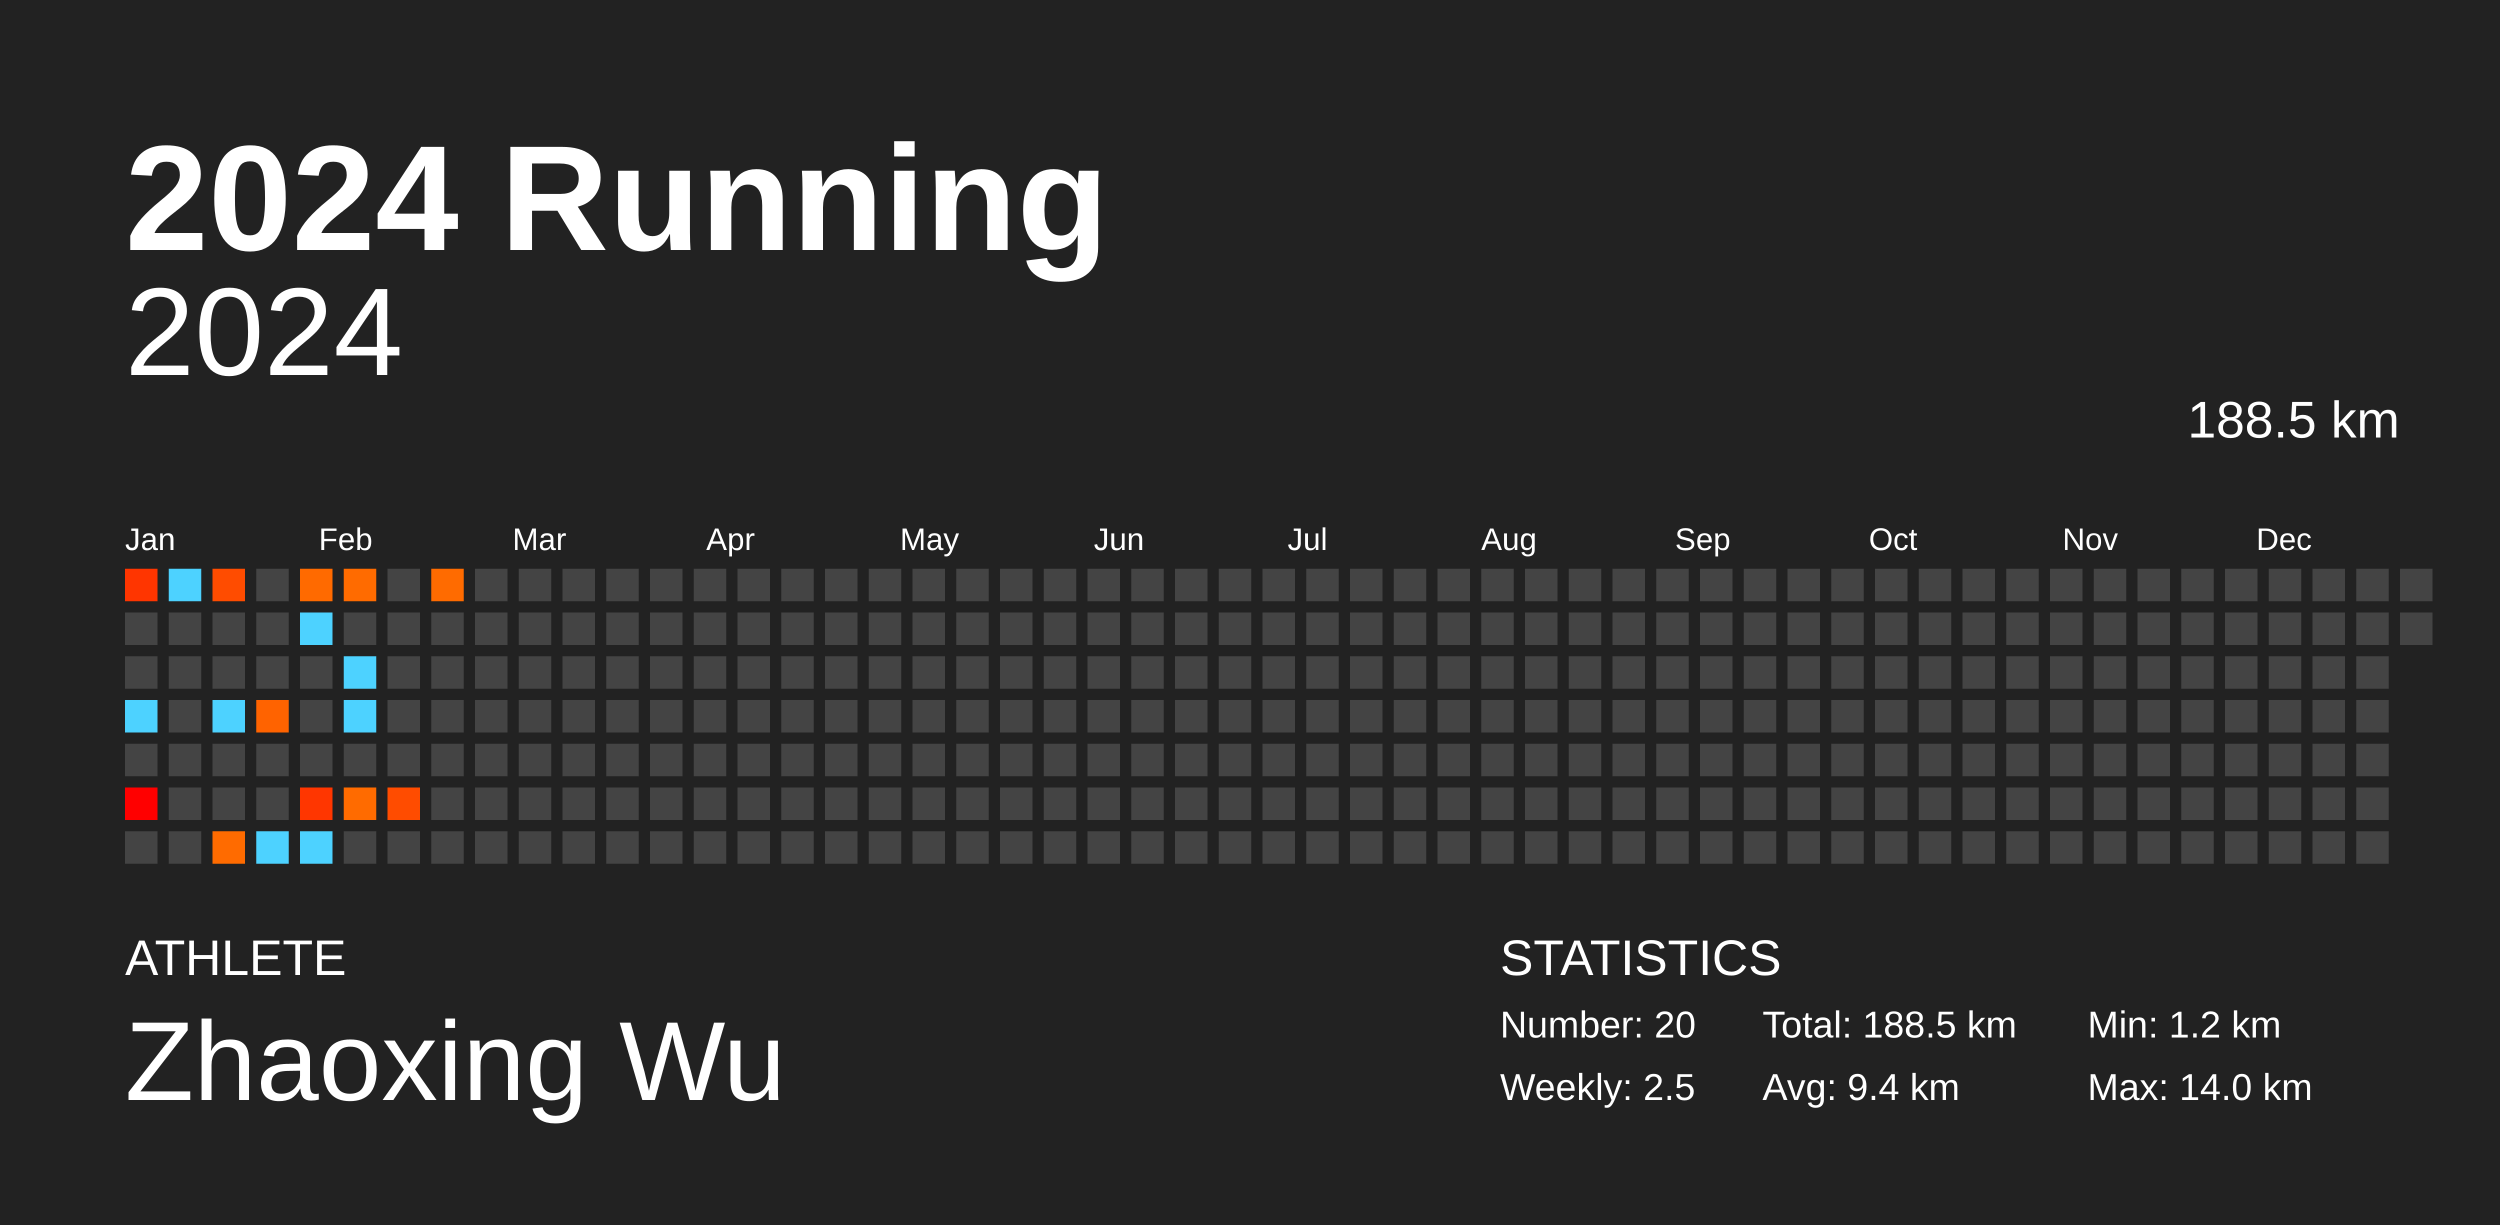
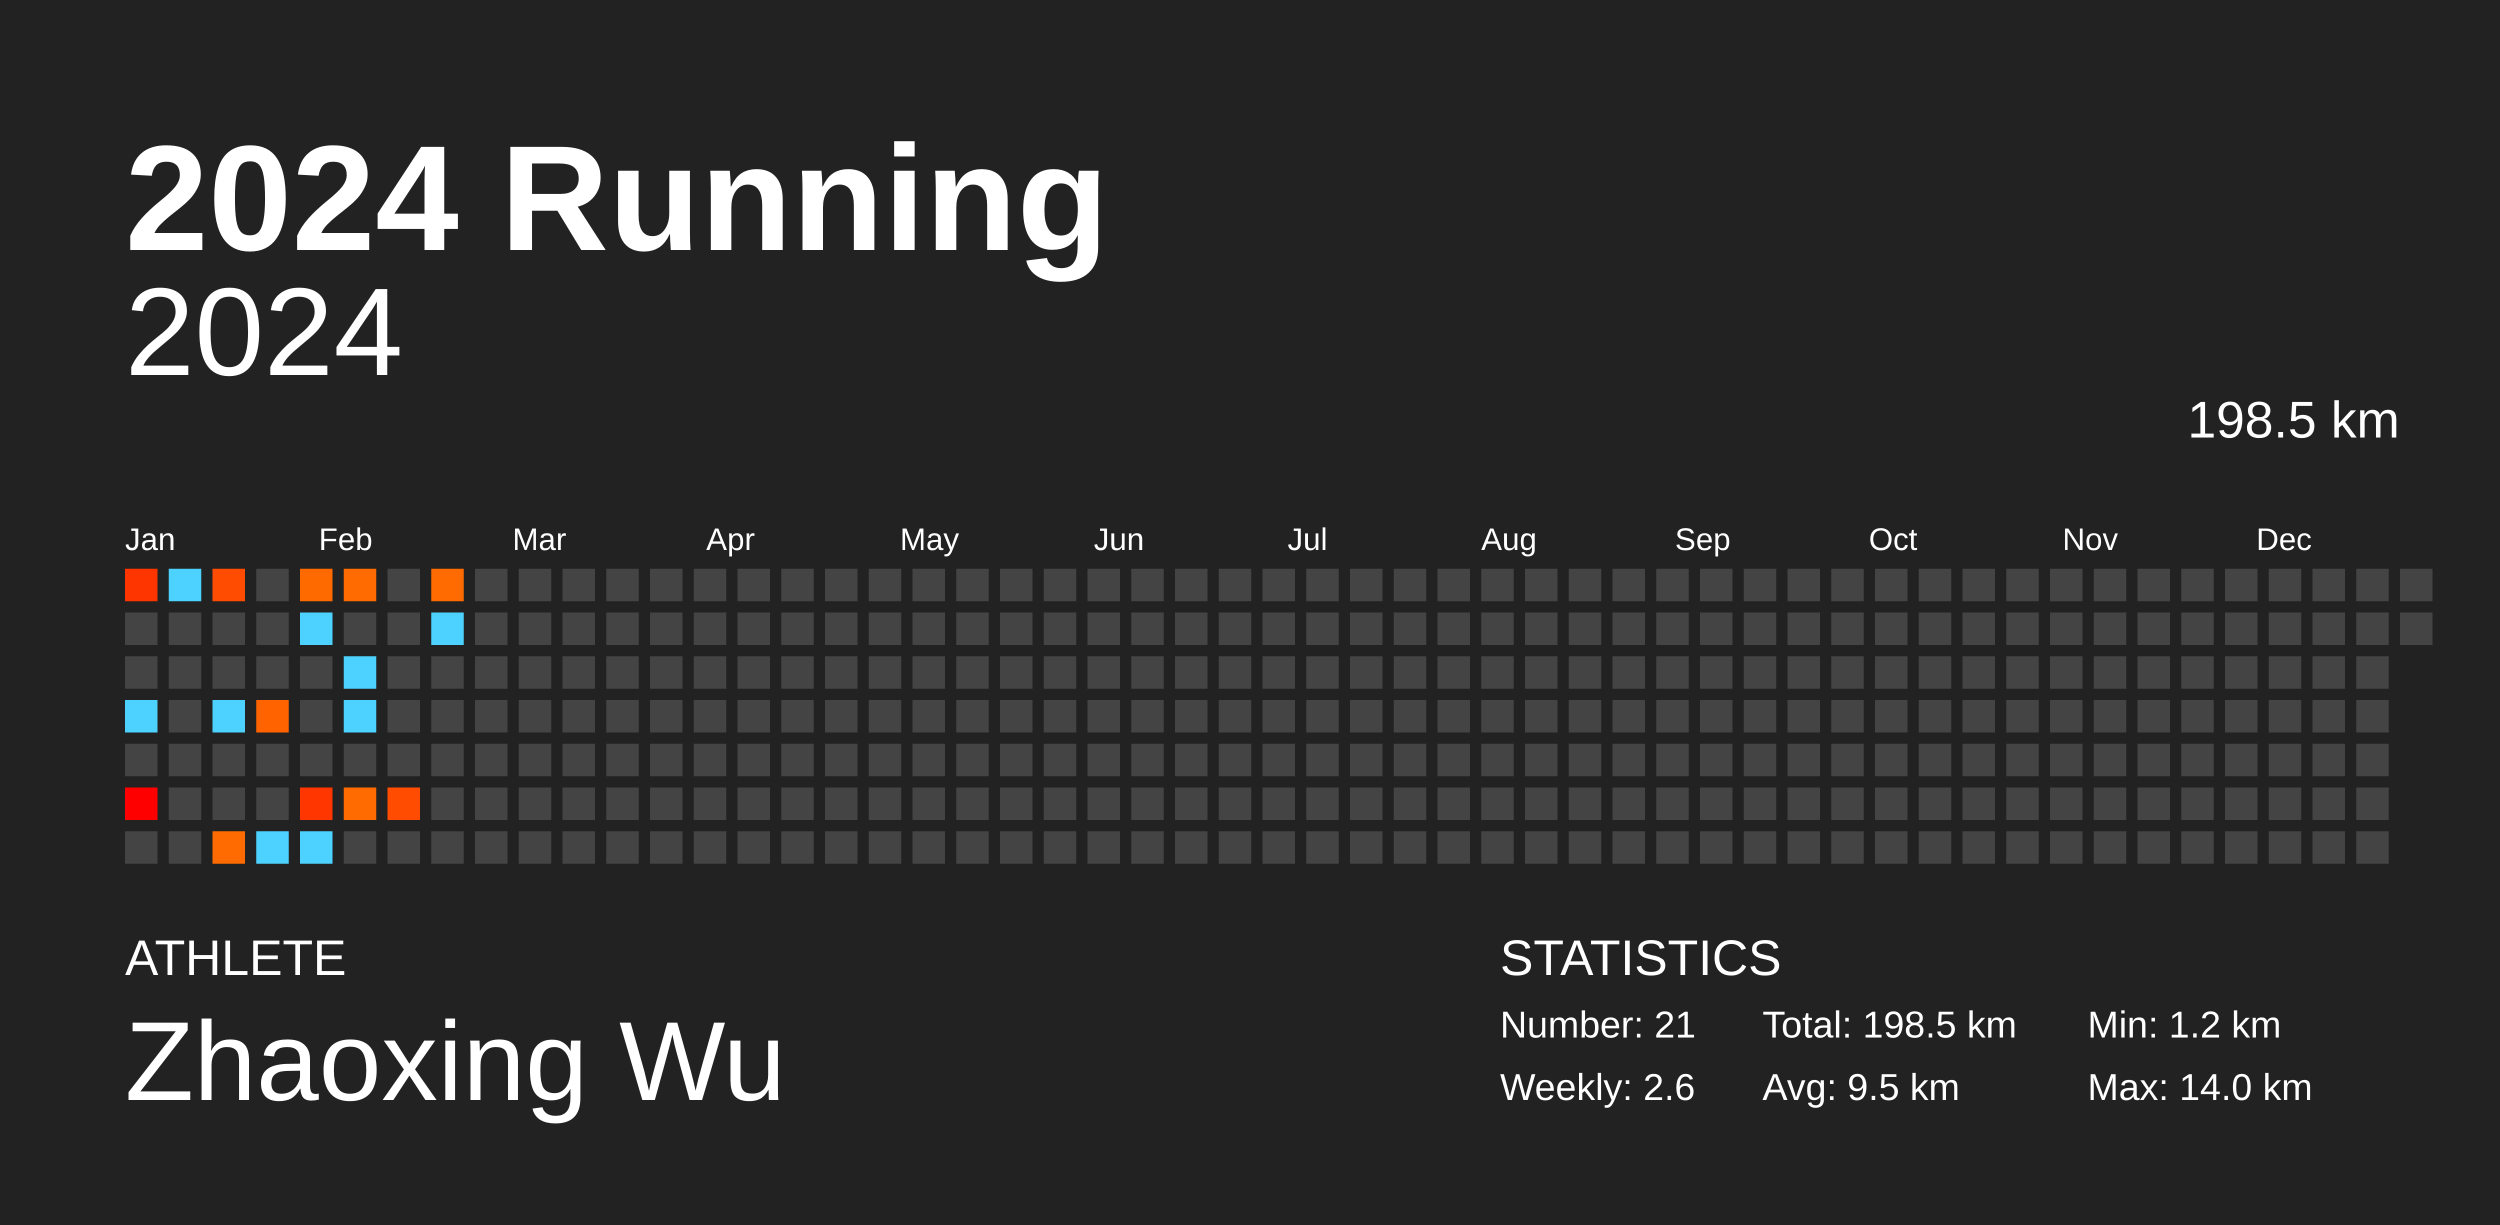
<svg xmlns="http://www.w3.org/2000/svg" baseProfile="full" height="98mm" version="1.1" viewBox="0,0,200,98" width="200mm">
  <defs />
  <rect fill="#222222" height="98" width="200" x="0" y="0" />
  <text fill="#FFFFFF" style="font-size:12px; font-family:Arial; font-weight:bold;" x="10" y="20">2024 Running</text>
  <text fill="#FFFFFF" style="font-size:4px; font-family:Arial" x="10" y="78">ATHLETE</text>
  <text fill="#FFFFFF" style="font-size:9px; font-family:Arial" x="10" y="88">Zhaoxing Wu</text>
  <text fill="#FFFFFF" style="font-size:4px; font-family:Arial" x="120" y="78">STATISTICS</text>
-   <text fill="#FFFFFF" style="font-size:3px; font-family:Arial" x="120" y="83">Number: 20</text>
-   <text fill="#FFFFFF" style="font-size:3px; font-family:Arial" x="120" y="88">Weekly: 2.5</text>
-   <text fill="#FFFFFF" style="font-size:3px; font-family:Arial" x="141" y="83">Total: 188.5 km</text>
-   <text fill="#FFFFFF" style="font-size:3px; font-family:Arial" x="141" y="88">Avg: 9.4 km</text>
+   <text fill="#FFFFFF" style="font-size:3px; font-family:Arial" x="120" y="83">Number: 21</text>
+   <text fill="#FFFFFF" style="font-size:3px; font-family:Arial" x="120" y="88">Weekly: 2.6</text>
+   <text fill="#FFFFFF" style="font-size:3px; font-family:Arial" x="141" y="83">Total: 198.5 km</text>
+   <text fill="#FFFFFF" style="font-size:3px; font-family:Arial" x="141" y="88">Avg: 9.5 km</text>
  <text fill="#FFFFFF" style="font-size:3px; font-family:Arial" x="167" y="83">Min: 1.2 km</text>
  <text fill="#FFFFFF" style="font-size:3px; font-family:Arial" x="167" y="88">Max: 14.0 km</text>
  <text alignment-baseline="hanging" fill="#FFFFFF" style="font-size:10.0px; font-family:Arial;" x="10" y="30">2024</text>
-   <text alignment-baseline="hanging" fill="#FFFFFF" style="font-size:4.125px; font-family:Arial;" x="175" y="35">188.5 km</text>
+   <text alignment-baseline="hanging" fill="#FFFFFF" style="font-size:4.125px; font-family:Arial;" x="175" y="35">198.5 km</text>
  <text fill="#FFFFFF" style="font-size:2.5px; font-family:Arial" x="10.0" y="44">Jan</text>
  <text fill="#FFFFFF" style="font-size:2.5px; font-family:Arial" x="25.5" y="44">Feb</text>
  <text fill="#FFFFFF" style="font-size:2.5px; font-family:Arial" x="41.0" y="44">Mar</text>
  <text fill="#FFFFFF" style="font-size:2.5px; font-family:Arial" x="56.5" y="44">Apr</text>
  <text fill="#FFFFFF" style="font-size:2.5px; font-family:Arial" x="72.0" y="44">May</text>
  <text fill="#FFFFFF" style="font-size:2.5px; font-family:Arial" x="87.5" y="44">Jun</text>
  <text fill="#FFFFFF" style="font-size:2.5px; font-family:Arial" x="103.0" y="44">Jul</text>
  <text fill="#FFFFFF" style="font-size:2.5px; font-family:Arial" x="118.5" y="44">Aug</text>
  <text fill="#FFFFFF" style="font-size:2.5px; font-family:Arial" x="134.0" y="44">Sep</text>
  <text fill="#FFFFFF" style="font-size:2.5px; font-family:Arial" x="149.5" y="44">Oct</text>
  <text fill="#FFFFFF" style="font-size:2.5px; font-family:Arial" x="165.0" y="44">Nov</text>
  <text fill="#FFFFFF" style="font-size:2.5px; font-family:Arial" x="180.5" y="44">Dec</text>
  <rect fill="#ff3500" height="2.6" width="2.6" x="10.0" y="45.5" />
  <rect fill="#444444" height="2.6" width="2.6" x="10.0" y="49.0" />
  <rect fill="#444444" height="2.6" width="2.6" x="10.0" y="52.5" />
  <rect fill="#4dd2ff" height="2.6" width="2.6" x="10.0" y="56.0" />
  <rect fill="#444444" height="2.6" width="2.6" x="10.0" y="59.5" />
  <rect fill="#ff0000" height="2.6" width="2.6" x="10.0" y="63.0" />
  <rect fill="#444444" height="2.6" width="2.6" x="10.0" y="66.5" />
  <rect fill="#4dd2ff" height="2.6" width="2.6" x="13.5" y="45.5" />
  <rect fill="#444444" height="2.6" width="2.6" x="13.5" y="49.0" />
  <rect fill="#444444" height="2.6" width="2.6" x="13.5" y="52.5" />
  <rect fill="#444444" height="2.6" width="2.6" x="13.5" y="56.0" />
  <rect fill="#444444" height="2.6" width="2.6" x="13.5" y="59.5" />
  <rect fill="#444444" height="2.6" width="2.6" x="13.5" y="63.0" />
  <rect fill="#444444" height="2.6" width="2.6" x="13.5" y="66.5" />
  <rect fill="#ff4c00" height="2.6" width="2.6" x="17.0" y="45.5" />
  <rect fill="#444444" height="2.6" width="2.6" x="17.0" y="49.0" />
  <rect fill="#444444" height="2.6" width="2.6" x="17.0" y="52.5" />
  <rect fill="#4dd2ff" height="2.6" width="2.6" x="17.0" y="56.0" />
  <rect fill="#444444" height="2.6" width="2.6" x="17.0" y="59.5" />
  <rect fill="#444444" height="2.6" width="2.6" x="17.0" y="63.0" />
  <rect fill="#ff6b00" height="2.6" width="2.6" x="17.0" y="66.5" />
  <rect fill="#444444" height="2.6" width="2.6" x="20.5" y="45.5" />
  <rect fill="#444444" height="2.6" width="2.6" x="20.5" y="49.0" />
  <rect fill="#444444" height="2.6" width="2.6" x="20.5" y="52.5" />
  <rect fill="#ff6300" height="2.6" width="2.6" x="20.5" y="56.0" />
  <rect fill="#444444" height="2.6" width="2.6" x="20.5" y="59.5" />
  <rect fill="#444444" height="2.6" width="2.6" x="20.5" y="63.0" />
  <rect fill="#4dd2ff" height="2.6" width="2.6" x="20.5" y="66.5" />
  <rect fill="#ff6a00" height="2.6" width="2.6" x="24.0" y="45.5" />
  <rect fill="#4dd2ff" height="2.6" width="2.6" x="24.0" y="49.0" />
  <rect fill="#444444" height="2.6" width="2.6" x="24.0" y="52.5" />
  <rect fill="#444444" height="2.6" width="2.6" x="24.0" y="56.0" />
  <rect fill="#444444" height="2.6" width="2.6" x="24.0" y="59.5" />
  <rect fill="#ff3600" height="2.6" width="2.6" x="24.0" y="63.0" />
  <rect fill="#4dd2ff" height="2.6" width="2.6" x="24.0" y="66.5" />
  <rect fill="#ff6b00" height="2.6" width="2.6" x="27.5" y="45.5" />
  <rect fill="#444444" height="2.6" width="2.6" x="27.5" y="49.0" />
  <rect fill="#4dd2ff" height="2.6" width="2.6" x="27.5" y="52.5" />
  <rect fill="#4dd2ff" height="2.6" width="2.6" x="27.5" y="56.0" />
  <rect fill="#444444" height="2.6" width="2.6" x="27.5" y="59.5" />
  <rect fill="#ff6b00" height="2.6" width="2.6" x="27.5" y="63.0" />
  <rect fill="#444444" height="2.6" width="2.6" x="27.5" y="66.5" />
  <rect fill="#444444" height="2.6" width="2.6" x="31.0" y="45.5" />
  <rect fill="#444444" height="2.6" width="2.6" x="31.0" y="49.0" />
  <rect fill="#444444" height="2.6" width="2.6" x="31.0" y="52.5" />
  <rect fill="#444444" height="2.6" width="2.6" x="31.0" y="56.0" />
  <rect fill="#444444" height="2.6" width="2.6" x="31.0" y="59.5" />
  <rect fill="#ff4c00" height="2.6" width="2.6" x="31.0" y="63.0" />
  <rect fill="#444444" height="2.6" width="2.6" x="31.0" y="66.5" />
  <rect fill="#ff6b00" height="2.6" width="2.6" x="34.5" y="45.5" />
-   <rect fill="#444444" height="2.6" width="2.6" x="34.5" y="49.0" />
+   <rect fill="#4dd2ff" height="2.6" width="2.6" x="34.5" y="49.0" />
  <rect fill="#444444" height="2.6" width="2.6" x="34.5" y="52.5" />
  <rect fill="#444444" height="2.6" width="2.6" x="34.5" y="56.0" />
  <rect fill="#444444" height="2.6" width="2.6" x="34.5" y="59.5" />
  <rect fill="#444444" height="2.6" width="2.6" x="34.5" y="63.0" />
  <rect fill="#444444" height="2.6" width="2.6" x="34.5" y="66.5" />
  <rect fill="#444444" height="2.6" width="2.6" x="38.0" y="45.5" />
  <rect fill="#444444" height="2.6" width="2.6" x="38.0" y="49.0" />
  <rect fill="#444444" height="2.6" width="2.6" x="38.0" y="52.5" />
  <rect fill="#444444" height="2.6" width="2.6" x="38.0" y="56.0" />
  <rect fill="#444444" height="2.6" width="2.6" x="38.0" y="59.5" />
  <rect fill="#444444" height="2.6" width="2.6" x="38.0" y="63.0" />
  <rect fill="#444444" height="2.6" width="2.6" x="38.0" y="66.5" />
  <rect fill="#444444" height="2.6" width="2.6" x="41.5" y="45.5" />
  <rect fill="#444444" height="2.6" width="2.6" x="41.5" y="49.0" />
  <rect fill="#444444" height="2.6" width="2.6" x="41.5" y="52.5" />
  <rect fill="#444444" height="2.6" width="2.6" x="41.5" y="56.0" />
  <rect fill="#444444" height="2.6" width="2.6" x="41.5" y="59.5" />
  <rect fill="#444444" height="2.6" width="2.6" x="41.5" y="63.0" />
  <rect fill="#444444" height="2.6" width="2.6" x="41.5" y="66.5" />
  <rect fill="#444444" height="2.6" width="2.6" x="45.0" y="45.5" />
  <rect fill="#444444" height="2.6" width="2.6" x="45.0" y="49.0" />
  <rect fill="#444444" height="2.6" width="2.6" x="45.0" y="52.5" />
  <rect fill="#444444" height="2.6" width="2.6" x="45.0" y="56.0" />
  <rect fill="#444444" height="2.6" width="2.6" x="45.0" y="59.5" />
  <rect fill="#444444" height="2.6" width="2.6" x="45.0" y="63.0" />
  <rect fill="#444444" height="2.6" width="2.6" x="45.0" y="66.5" />
  <rect fill="#444444" height="2.6" width="2.6" x="48.5" y="45.5" />
  <rect fill="#444444" height="2.6" width="2.6" x="48.5" y="49.0" />
  <rect fill="#444444" height="2.6" width="2.6" x="48.5" y="52.5" />
  <rect fill="#444444" height="2.6" width="2.6" x="48.5" y="56.0" />
  <rect fill="#444444" height="2.6" width="2.6" x="48.5" y="59.5" />
  <rect fill="#444444" height="2.6" width="2.6" x="48.5" y="63.0" />
  <rect fill="#444444" height="2.6" width="2.6" x="48.5" y="66.5" />
  <rect fill="#444444" height="2.6" width="2.6" x="52.0" y="45.5" />
  <rect fill="#444444" height="2.6" width="2.6" x="52.0" y="49.0" />
  <rect fill="#444444" height="2.6" width="2.6" x="52.0" y="52.5" />
  <rect fill="#444444" height="2.6" width="2.6" x="52.0" y="56.0" />
  <rect fill="#444444" height="2.6" width="2.6" x="52.0" y="59.5" />
  <rect fill="#444444" height="2.6" width="2.6" x="52.0" y="63.0" />
  <rect fill="#444444" height="2.6" width="2.6" x="52.0" y="66.5" />
  <rect fill="#444444" height="2.6" width="2.6" x="55.5" y="45.5" />
  <rect fill="#444444" height="2.6" width="2.6" x="55.5" y="49.0" />
  <rect fill="#444444" height="2.6" width="2.6" x="55.5" y="52.5" />
  <rect fill="#444444" height="2.6" width="2.6" x="55.5" y="56.0" />
  <rect fill="#444444" height="2.6" width="2.6" x="55.5" y="59.5" />
  <rect fill="#444444" height="2.6" width="2.6" x="55.5" y="63.0" />
  <rect fill="#444444" height="2.6" width="2.6" x="55.5" y="66.5" />
  <rect fill="#444444" height="2.6" width="2.6" x="59.0" y="45.5" />
  <rect fill="#444444" height="2.6" width="2.6" x="59.0" y="49.0" />
  <rect fill="#444444" height="2.6" width="2.6" x="59.0" y="52.5" />
  <rect fill="#444444" height="2.6" width="2.6" x="59.0" y="56.0" />
  <rect fill="#444444" height="2.6" width="2.6" x="59.0" y="59.5" />
  <rect fill="#444444" height="2.6" width="2.6" x="59.0" y="63.0" />
  <rect fill="#444444" height="2.6" width="2.6" x="59.0" y="66.5" />
  <rect fill="#444444" height="2.6" width="2.6" x="62.5" y="45.5" />
  <rect fill="#444444" height="2.6" width="2.6" x="62.5" y="49.0" />
  <rect fill="#444444" height="2.6" width="2.6" x="62.5" y="52.5" />
  <rect fill="#444444" height="2.6" width="2.6" x="62.5" y="56.0" />
  <rect fill="#444444" height="2.6" width="2.6" x="62.5" y="59.5" />
  <rect fill="#444444" height="2.6" width="2.6" x="62.5" y="63.0" />
  <rect fill="#444444" height="2.6" width="2.6" x="62.5" y="66.5" />
  <rect fill="#444444" height="2.6" width="2.6" x="66.0" y="45.5" />
  <rect fill="#444444" height="2.6" width="2.6" x="66.0" y="49.0" />
  <rect fill="#444444" height="2.6" width="2.6" x="66.0" y="52.5" />
  <rect fill="#444444" height="2.6" width="2.6" x="66.0" y="56.0" />
  <rect fill="#444444" height="2.6" width="2.6" x="66.0" y="59.5" />
  <rect fill="#444444" height="2.6" width="2.6" x="66.0" y="63.0" />
  <rect fill="#444444" height="2.6" width="2.6" x="66.0" y="66.5" />
  <rect fill="#444444" height="2.6" width="2.6" x="69.5" y="45.5" />
  <rect fill="#444444" height="2.6" width="2.6" x="69.5" y="49.0" />
  <rect fill="#444444" height="2.6" width="2.6" x="69.5" y="52.5" />
  <rect fill="#444444" height="2.6" width="2.6" x="69.5" y="56.0" />
  <rect fill="#444444" height="2.6" width="2.6" x="69.5" y="59.5" />
  <rect fill="#444444" height="2.6" width="2.6" x="69.5" y="63.0" />
  <rect fill="#444444" height="2.6" width="2.6" x="69.5" y="66.5" />
  <rect fill="#444444" height="2.6" width="2.6" x="73.0" y="45.5" />
  <rect fill="#444444" height="2.6" width="2.6" x="73.0" y="49.0" />
  <rect fill="#444444" height="2.6" width="2.6" x="73.0" y="52.5" />
  <rect fill="#444444" height="2.6" width="2.6" x="73.0" y="56.0" />
  <rect fill="#444444" height="2.6" width="2.6" x="73.0" y="59.5" />
  <rect fill="#444444" height="2.6" width="2.6" x="73.0" y="63.0" />
  <rect fill="#444444" height="2.6" width="2.6" x="73.0" y="66.5" />
  <rect fill="#444444" height="2.6" width="2.6" x="76.5" y="45.5" />
  <rect fill="#444444" height="2.6" width="2.6" x="76.5" y="49.0" />
  <rect fill="#444444" height="2.6" width="2.6" x="76.5" y="52.5" />
  <rect fill="#444444" height="2.6" width="2.6" x="76.5" y="56.0" />
  <rect fill="#444444" height="2.6" width="2.6" x="76.5" y="59.5" />
  <rect fill="#444444" height="2.6" width="2.6" x="76.5" y="63.0" />
  <rect fill="#444444" height="2.6" width="2.6" x="76.5" y="66.5" />
  <rect fill="#444444" height="2.6" width="2.6" x="80.0" y="45.5" />
  <rect fill="#444444" height="2.6" width="2.6" x="80.0" y="49.0" />
  <rect fill="#444444" height="2.6" width="2.6" x="80.0" y="52.5" />
  <rect fill="#444444" height="2.6" width="2.6" x="80.0" y="56.0" />
  <rect fill="#444444" height="2.6" width="2.6" x="80.0" y="59.5" />
  <rect fill="#444444" height="2.6" width="2.6" x="80.0" y="63.0" />
  <rect fill="#444444" height="2.6" width="2.6" x="80.0" y="66.5" />
  <rect fill="#444444" height="2.6" width="2.6" x="83.5" y="45.5" />
  <rect fill="#444444" height="2.6" width="2.6" x="83.5" y="49.0" />
  <rect fill="#444444" height="2.6" width="2.6" x="83.5" y="52.5" />
  <rect fill="#444444" height="2.6" width="2.6" x="83.5" y="56.0" />
  <rect fill="#444444" height="2.6" width="2.6" x="83.5" y="59.5" />
  <rect fill="#444444" height="2.6" width="2.6" x="83.5" y="63.0" />
  <rect fill="#444444" height="2.6" width="2.6" x="83.5" y="66.5" />
  <rect fill="#444444" height="2.6" width="2.6" x="87.0" y="45.5" />
  <rect fill="#444444" height="2.6" width="2.6" x="87.0" y="49.0" />
  <rect fill="#444444" height="2.6" width="2.6" x="87.0" y="52.5" />
  <rect fill="#444444" height="2.6" width="2.6" x="87.0" y="56.0" />
  <rect fill="#444444" height="2.6" width="2.6" x="87.0" y="59.5" />
  <rect fill="#444444" height="2.6" width="2.6" x="87.0" y="63.0" />
  <rect fill="#444444" height="2.6" width="2.6" x="87.0" y="66.5" />
  <rect fill="#444444" height="2.6" width="2.6" x="90.5" y="45.5" />
  <rect fill="#444444" height="2.6" width="2.6" x="90.5" y="49.0" />
  <rect fill="#444444" height="2.6" width="2.6" x="90.5" y="52.5" />
  <rect fill="#444444" height="2.6" width="2.6" x="90.5" y="56.0" />
  <rect fill="#444444" height="2.6" width="2.6" x="90.5" y="59.5" />
  <rect fill="#444444" height="2.6" width="2.6" x="90.5" y="63.0" />
  <rect fill="#444444" height="2.6" width="2.6" x="90.5" y="66.5" />
  <rect fill="#444444" height="2.6" width="2.6" x="94.0" y="45.5" />
  <rect fill="#444444" height="2.6" width="2.6" x="94.0" y="49.0" />
  <rect fill="#444444" height="2.6" width="2.6" x="94.0" y="52.5" />
  <rect fill="#444444" height="2.6" width="2.6" x="94.0" y="56.0" />
  <rect fill="#444444" height="2.6" width="2.6" x="94.0" y="59.5" />
  <rect fill="#444444" height="2.6" width="2.6" x="94.0" y="63.0" />
  <rect fill="#444444" height="2.6" width="2.6" x="94.0" y="66.5" />
  <rect fill="#444444" height="2.6" width="2.6" x="97.5" y="45.5" />
  <rect fill="#444444" height="2.6" width="2.6" x="97.5" y="49.0" />
  <rect fill="#444444" height="2.6" width="2.6" x="97.5" y="52.5" />
  <rect fill="#444444" height="2.6" width="2.6" x="97.5" y="56.0" />
  <rect fill="#444444" height="2.6" width="2.6" x="97.5" y="59.5" />
  <rect fill="#444444" height="2.6" width="2.6" x="97.5" y="63.0" />
  <rect fill="#444444" height="2.6" width="2.6" x="97.5" y="66.5" />
  <rect fill="#444444" height="2.6" width="2.6" x="101.0" y="45.5" />
  <rect fill="#444444" height="2.6" width="2.6" x="101.0" y="49.0" />
  <rect fill="#444444" height="2.6" width="2.6" x="101.0" y="52.5" />
  <rect fill="#444444" height="2.6" width="2.6" x="101.0" y="56.0" />
  <rect fill="#444444" height="2.6" width="2.6" x="101.0" y="59.5" />
  <rect fill="#444444" height="2.6" width="2.6" x="101.0" y="63.0" />
  <rect fill="#444444" height="2.6" width="2.6" x="101.0" y="66.5" />
  <rect fill="#444444" height="2.6" width="2.6" x="104.5" y="45.5" />
  <rect fill="#444444" height="2.6" width="2.6" x="104.5" y="49.0" />
  <rect fill="#444444" height="2.6" width="2.6" x="104.5" y="52.5" />
  <rect fill="#444444" height="2.6" width="2.6" x="104.5" y="56.0" />
  <rect fill="#444444" height="2.6" width="2.6" x="104.5" y="59.5" />
  <rect fill="#444444" height="2.6" width="2.6" x="104.5" y="63.0" />
  <rect fill="#444444" height="2.6" width="2.6" x="104.5" y="66.5" />
  <rect fill="#444444" height="2.6" width="2.6" x="108.0" y="45.5" />
  <rect fill="#444444" height="2.6" width="2.6" x="108.0" y="49.0" />
  <rect fill="#444444" height="2.6" width="2.6" x="108.0" y="52.5" />
  <rect fill="#444444" height="2.6" width="2.6" x="108.0" y="56.0" />
  <rect fill="#444444" height="2.6" width="2.6" x="108.0" y="59.5" />
  <rect fill="#444444" height="2.6" width="2.6" x="108.0" y="63.0" />
  <rect fill="#444444" height="2.6" width="2.6" x="108.0" y="66.5" />
  <rect fill="#444444" height="2.6" width="2.6" x="111.5" y="45.5" />
  <rect fill="#444444" height="2.6" width="2.6" x="111.5" y="49.0" />
  <rect fill="#444444" height="2.6" width="2.6" x="111.5" y="52.5" />
  <rect fill="#444444" height="2.6" width="2.6" x="111.5" y="56.0" />
  <rect fill="#444444" height="2.6" width="2.6" x="111.5" y="59.5" />
  <rect fill="#444444" height="2.6" width="2.6" x="111.5" y="63.0" />
  <rect fill="#444444" height="2.6" width="2.6" x="111.5" y="66.5" />
  <rect fill="#444444" height="2.6" width="2.6" x="115.0" y="45.5" />
  <rect fill="#444444" height="2.6" width="2.6" x="115.0" y="49.0" />
  <rect fill="#444444" height="2.6" width="2.6" x="115.0" y="52.5" />
  <rect fill="#444444" height="2.6" width="2.6" x="115.0" y="56.0" />
  <rect fill="#444444" height="2.6" width="2.6" x="115.0" y="59.5" />
  <rect fill="#444444" height="2.6" width="2.6" x="115.0" y="63.0" />
  <rect fill="#444444" height="2.6" width="2.6" x="115.0" y="66.5" />
  <rect fill="#444444" height="2.6" width="2.6" x="118.5" y="45.5" />
  <rect fill="#444444" height="2.6" width="2.6" x="118.5" y="49.0" />
  <rect fill="#444444" height="2.6" width="2.6" x="118.5" y="52.5" />
  <rect fill="#444444" height="2.6" width="2.6" x="118.5" y="56.0" />
  <rect fill="#444444" height="2.6" width="2.6" x="118.5" y="59.5" />
  <rect fill="#444444" height="2.6" width="2.6" x="118.5" y="63.0" />
  <rect fill="#444444" height="2.6" width="2.6" x="118.5" y="66.5" />
  <rect fill="#444444" height="2.6" width="2.6" x="122.0" y="45.5" />
  <rect fill="#444444" height="2.6" width="2.6" x="122.0" y="49.0" />
  <rect fill="#444444" height="2.6" width="2.6" x="122.0" y="52.5" />
  <rect fill="#444444" height="2.6" width="2.6" x="122.0" y="56.0" />
  <rect fill="#444444" height="2.6" width="2.6" x="122.0" y="59.5" />
  <rect fill="#444444" height="2.6" width="2.6" x="122.0" y="63.0" />
  <rect fill="#444444" height="2.6" width="2.6" x="122.0" y="66.5" />
  <rect fill="#444444" height="2.6" width="2.6" x="125.5" y="45.5" />
  <rect fill="#444444" height="2.6" width="2.6" x="125.5" y="49.0" />
  <rect fill="#444444" height="2.6" width="2.6" x="125.5" y="52.5" />
  <rect fill="#444444" height="2.6" width="2.6" x="125.5" y="56.0" />
  <rect fill="#444444" height="2.6" width="2.6" x="125.5" y="59.5" />
  <rect fill="#444444" height="2.6" width="2.6" x="125.5" y="63.0" />
  <rect fill="#444444" height="2.6" width="2.6" x="125.5" y="66.5" />
  <rect fill="#444444" height="2.6" width="2.6" x="129.0" y="45.5" />
  <rect fill="#444444" height="2.6" width="2.6" x="129.0" y="49.0" />
  <rect fill="#444444" height="2.6" width="2.6" x="129.0" y="52.5" />
  <rect fill="#444444" height="2.6" width="2.6" x="129.0" y="56.0" />
  <rect fill="#444444" height="2.6" width="2.6" x="129.0" y="59.5" />
  <rect fill="#444444" height="2.6" width="2.6" x="129.0" y="63.0" />
  <rect fill="#444444" height="2.6" width="2.6" x="129.0" y="66.5" />
  <rect fill="#444444" height="2.6" width="2.6" x="132.5" y="45.5" />
  <rect fill="#444444" height="2.6" width="2.6" x="132.5" y="49.0" />
  <rect fill="#444444" height="2.6" width="2.6" x="132.5" y="52.5" />
  <rect fill="#444444" height="2.6" width="2.6" x="132.5" y="56.0" />
  <rect fill="#444444" height="2.6" width="2.6" x="132.5" y="59.5" />
  <rect fill="#444444" height="2.6" width="2.6" x="132.5" y="63.0" />
  <rect fill="#444444" height="2.6" width="2.6" x="132.5" y="66.5" />
  <rect fill="#444444" height="2.6" width="2.6" x="136.0" y="45.5" />
  <rect fill="#444444" height="2.6" width="2.6" x="136.0" y="49.0" />
  <rect fill="#444444" height="2.6" width="2.6" x="136.0" y="52.5" />
  <rect fill="#444444" height="2.6" width="2.6" x="136.0" y="56.0" />
  <rect fill="#444444" height="2.6" width="2.6" x="136.0" y="59.5" />
  <rect fill="#444444" height="2.6" width="2.6" x="136.0" y="63.0" />
  <rect fill="#444444" height="2.6" width="2.6" x="136.0" y="66.5" />
  <rect fill="#444444" height="2.6" width="2.6" x="139.5" y="45.5" />
  <rect fill="#444444" height="2.6" width="2.6" x="139.5" y="49.0" />
  <rect fill="#444444" height="2.6" width="2.6" x="139.5" y="52.5" />
  <rect fill="#444444" height="2.6" width="2.6" x="139.5" y="56.0" />
  <rect fill="#444444" height="2.6" width="2.6" x="139.5" y="59.5" />
  <rect fill="#444444" height="2.6" width="2.6" x="139.5" y="63.0" />
  <rect fill="#444444" height="2.6" width="2.6" x="139.5" y="66.5" />
  <rect fill="#444444" height="2.6" width="2.6" x="143.0" y="45.5" />
  <rect fill="#444444" height="2.6" width="2.6" x="143.0" y="49.0" />
  <rect fill="#444444" height="2.6" width="2.6" x="143.0" y="52.5" />
  <rect fill="#444444" height="2.6" width="2.6" x="143.0" y="56.0" />
  <rect fill="#444444" height="2.6" width="2.6" x="143.0" y="59.5" />
  <rect fill="#444444" height="2.6" width="2.6" x="143.0" y="63.0" />
  <rect fill="#444444" height="2.6" width="2.6" x="143.0" y="66.5" />
  <rect fill="#444444" height="2.6" width="2.6" x="146.5" y="45.5" />
  <rect fill="#444444" height="2.6" width="2.6" x="146.5" y="49.0" />
  <rect fill="#444444" height="2.6" width="2.6" x="146.5" y="52.5" />
  <rect fill="#444444" height="2.6" width="2.6" x="146.5" y="56.0" />
  <rect fill="#444444" height="2.6" width="2.6" x="146.5" y="59.5" />
  <rect fill="#444444" height="2.6" width="2.6" x="146.5" y="63.0" />
  <rect fill="#444444" height="2.6" width="2.6" x="146.5" y="66.5" />
  <rect fill="#444444" height="2.6" width="2.6" x="150.0" y="45.5" />
  <rect fill="#444444" height="2.6" width="2.6" x="150.0" y="49.0" />
  <rect fill="#444444" height="2.6" width="2.6" x="150.0" y="52.5" />
  <rect fill="#444444" height="2.6" width="2.6" x="150.0" y="56.0" />
  <rect fill="#444444" height="2.6" width="2.6" x="150.0" y="59.5" />
  <rect fill="#444444" height="2.6" width="2.6" x="150.0" y="63.0" />
  <rect fill="#444444" height="2.6" width="2.6" x="150.0" y="66.5" />
  <rect fill="#444444" height="2.6" width="2.6" x="153.5" y="45.5" />
  <rect fill="#444444" height="2.6" width="2.6" x="153.5" y="49.0" />
  <rect fill="#444444" height="2.6" width="2.6" x="153.5" y="52.5" />
  <rect fill="#444444" height="2.6" width="2.6" x="153.5" y="56.0" />
  <rect fill="#444444" height="2.6" width="2.6" x="153.5" y="59.5" />
  <rect fill="#444444" height="2.6" width="2.6" x="153.5" y="63.0" />
  <rect fill="#444444" height="2.6" width="2.6" x="153.5" y="66.5" />
  <rect fill="#444444" height="2.6" width="2.6" x="157.0" y="45.5" />
  <rect fill="#444444" height="2.6" width="2.6" x="157.0" y="49.0" />
  <rect fill="#444444" height="2.6" width="2.6" x="157.0" y="52.5" />
  <rect fill="#444444" height="2.6" width="2.6" x="157.0" y="56.0" />
  <rect fill="#444444" height="2.6" width="2.6" x="157.0" y="59.5" />
  <rect fill="#444444" height="2.6" width="2.6" x="157.0" y="63.0" />
  <rect fill="#444444" height="2.6" width="2.6" x="157.0" y="66.5" />
  <rect fill="#444444" height="2.6" width="2.6" x="160.5" y="45.5" />
  <rect fill="#444444" height="2.6" width="2.6" x="160.5" y="49.0" />
  <rect fill="#444444" height="2.6" width="2.6" x="160.5" y="52.5" />
  <rect fill="#444444" height="2.6" width="2.6" x="160.5" y="56.0" />
  <rect fill="#444444" height="2.6" width="2.6" x="160.5" y="59.5" />
  <rect fill="#444444" height="2.6" width="2.6" x="160.5" y="63.0" />
  <rect fill="#444444" height="2.6" width="2.6" x="160.5" y="66.5" />
  <rect fill="#444444" height="2.6" width="2.6" x="164.0" y="45.5" />
  <rect fill="#444444" height="2.6" width="2.6" x="164.0" y="49.0" />
  <rect fill="#444444" height="2.6" width="2.6" x="164.0" y="52.5" />
  <rect fill="#444444" height="2.6" width="2.6" x="164.0" y="56.0" />
  <rect fill="#444444" height="2.6" width="2.6" x="164.0" y="59.5" />
  <rect fill="#444444" height="2.6" width="2.6" x="164.0" y="63.0" />
  <rect fill="#444444" height="2.6" width="2.6" x="164.0" y="66.5" />
  <rect fill="#444444" height="2.6" width="2.6" x="167.5" y="45.5" />
  <rect fill="#444444" height="2.6" width="2.6" x="167.5" y="49.0" />
  <rect fill="#444444" height="2.6" width="2.6" x="167.5" y="52.5" />
  <rect fill="#444444" height="2.6" width="2.6" x="167.5" y="56.0" />
  <rect fill="#444444" height="2.6" width="2.6" x="167.5" y="59.5" />
  <rect fill="#444444" height="2.6" width="2.6" x="167.5" y="63.0" />
  <rect fill="#444444" height="2.6" width="2.6" x="167.5" y="66.5" />
  <rect fill="#444444" height="2.6" width="2.6" x="171.0" y="45.5" />
  <rect fill="#444444" height="2.6" width="2.6" x="171.0" y="49.0" />
  <rect fill="#444444" height="2.6" width="2.6" x="171.0" y="52.5" />
  <rect fill="#444444" height="2.6" width="2.6" x="171.0" y="56.0" />
  <rect fill="#444444" height="2.6" width="2.6" x="171.0" y="59.5" />
  <rect fill="#444444" height="2.6" width="2.6" x="171.0" y="63.0" />
  <rect fill="#444444" height="2.6" width="2.6" x="171.0" y="66.5" />
  <rect fill="#444444" height="2.6" width="2.6" x="174.5" y="45.5" />
  <rect fill="#444444" height="2.6" width="2.6" x="174.5" y="49.0" />
  <rect fill="#444444" height="2.6" width="2.6" x="174.5" y="52.5" />
  <rect fill="#444444" height="2.6" width="2.6" x="174.5" y="56.0" />
  <rect fill="#444444" height="2.6" width="2.6" x="174.5" y="59.5" />
  <rect fill="#444444" height="2.6" width="2.6" x="174.5" y="63.0" />
  <rect fill="#444444" height="2.6" width="2.6" x="174.5" y="66.5" />
  <rect fill="#444444" height="2.6" width="2.6" x="178.0" y="45.5" />
  <rect fill="#444444" height="2.6" width="2.6" x="178.0" y="49.0" />
  <rect fill="#444444" height="2.6" width="2.6" x="178.0" y="52.5" />
  <rect fill="#444444" height="2.6" width="2.6" x="178.0" y="56.0" />
  <rect fill="#444444" height="2.6" width="2.6" x="178.0" y="59.5" />
  <rect fill="#444444" height="2.6" width="2.6" x="178.0" y="63.0" />
  <rect fill="#444444" height="2.6" width="2.6" x="178.0" y="66.5" />
  <rect fill="#444444" height="2.6" width="2.6" x="181.5" y="45.5" />
  <rect fill="#444444" height="2.6" width="2.6" x="181.5" y="49.0" />
  <rect fill="#444444" height="2.6" width="2.6" x="181.5" y="52.5" />
  <rect fill="#444444" height="2.6" width="2.6" x="181.5" y="56.0" />
  <rect fill="#444444" height="2.6" width="2.6" x="181.5" y="59.5" />
  <rect fill="#444444" height="2.6" width="2.6" x="181.5" y="63.0" />
  <rect fill="#444444" height="2.6" width="2.6" x="181.5" y="66.5" />
  <rect fill="#444444" height="2.6" width="2.6" x="185.0" y="45.5" />
  <rect fill="#444444" height="2.6" width="2.6" x="185.0" y="49.0" />
  <rect fill="#444444" height="2.6" width="2.6" x="185.0" y="52.5" />
  <rect fill="#444444" height="2.6" width="2.6" x="185.0" y="56.0" />
  <rect fill="#444444" height="2.6" width="2.6" x="185.0" y="59.5" />
  <rect fill="#444444" height="2.6" width="2.6" x="185.0" y="63.0" />
  <rect fill="#444444" height="2.6" width="2.6" x="185.0" y="66.5" />
  <rect fill="#444444" height="2.6" width="2.6" x="188.5" y="45.5" />
  <rect fill="#444444" height="2.6" width="2.6" x="188.5" y="49.0" />
  <rect fill="#444444" height="2.6" width="2.6" x="188.5" y="52.5" />
  <rect fill="#444444" height="2.6" width="2.6" x="188.5" y="56.0" />
  <rect fill="#444444" height="2.6" width="2.6" x="188.5" y="59.5" />
  <rect fill="#444444" height="2.6" width="2.6" x="188.5" y="63.0" />
  <rect fill="#444444" height="2.6" width="2.6" x="188.5" y="66.5" />
  <rect fill="#444444" height="2.6" width="2.6" x="192.0" y="45.5" />
  <rect fill="#444444" height="2.6" width="2.6" x="192.0" y="49.0" />
</svg>
